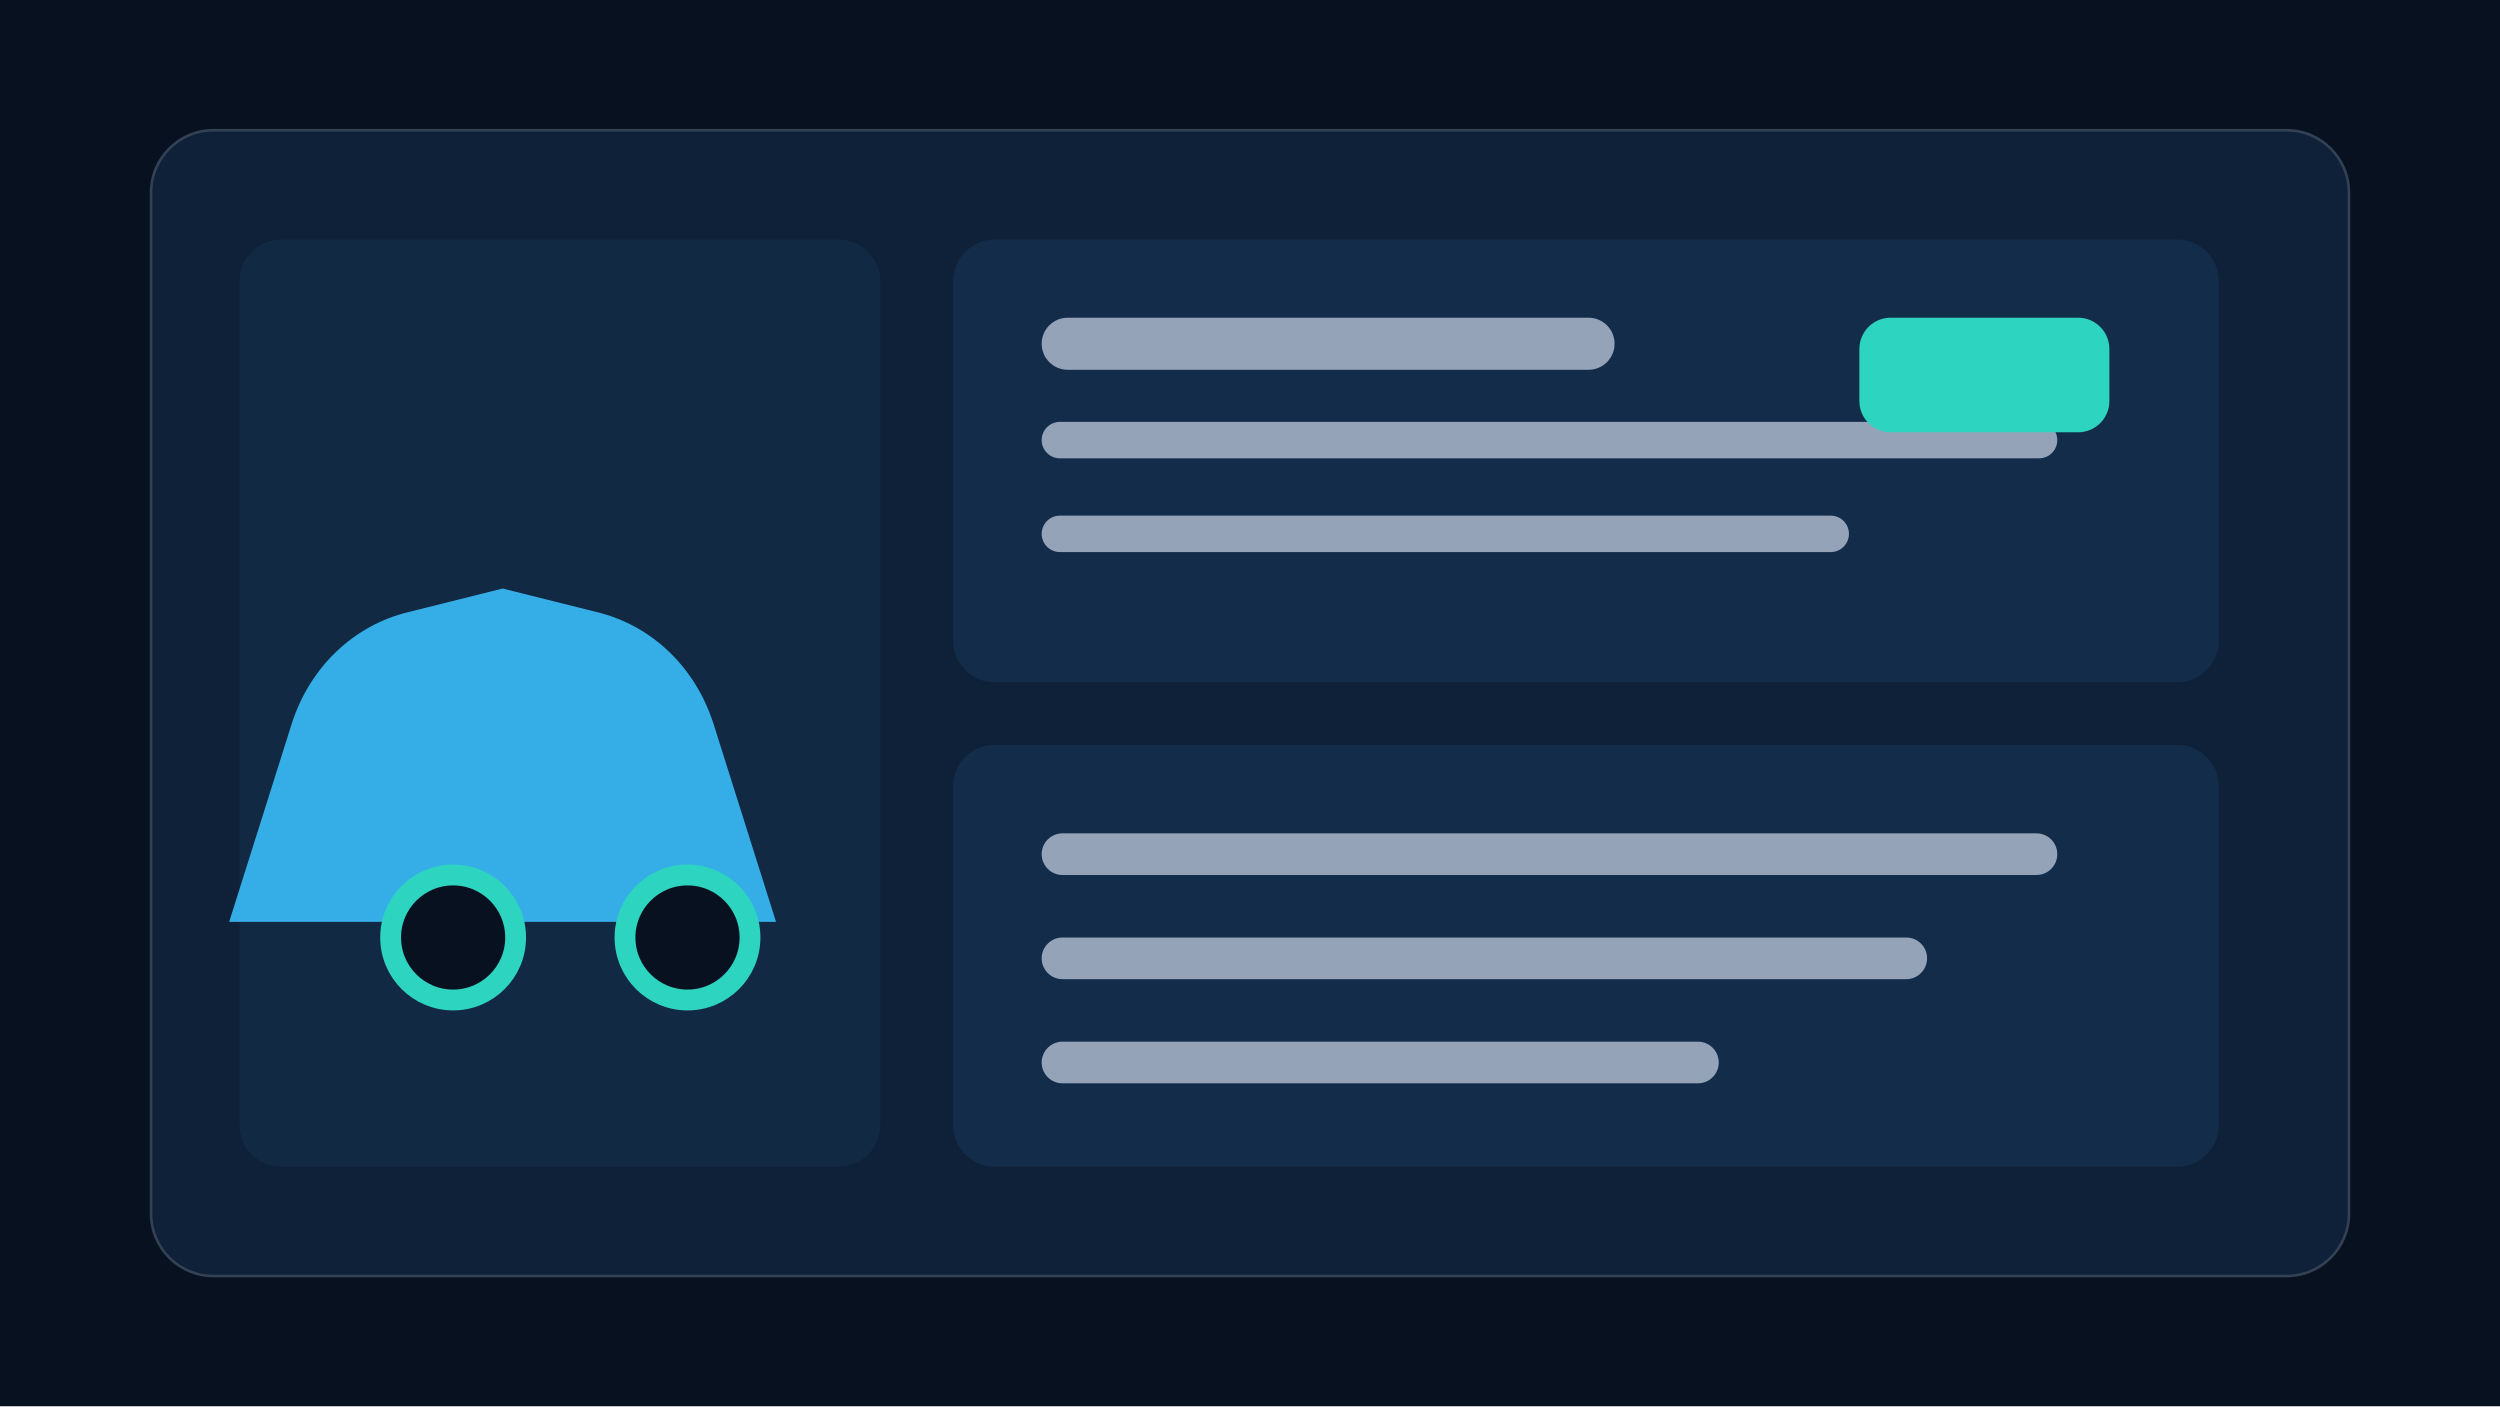
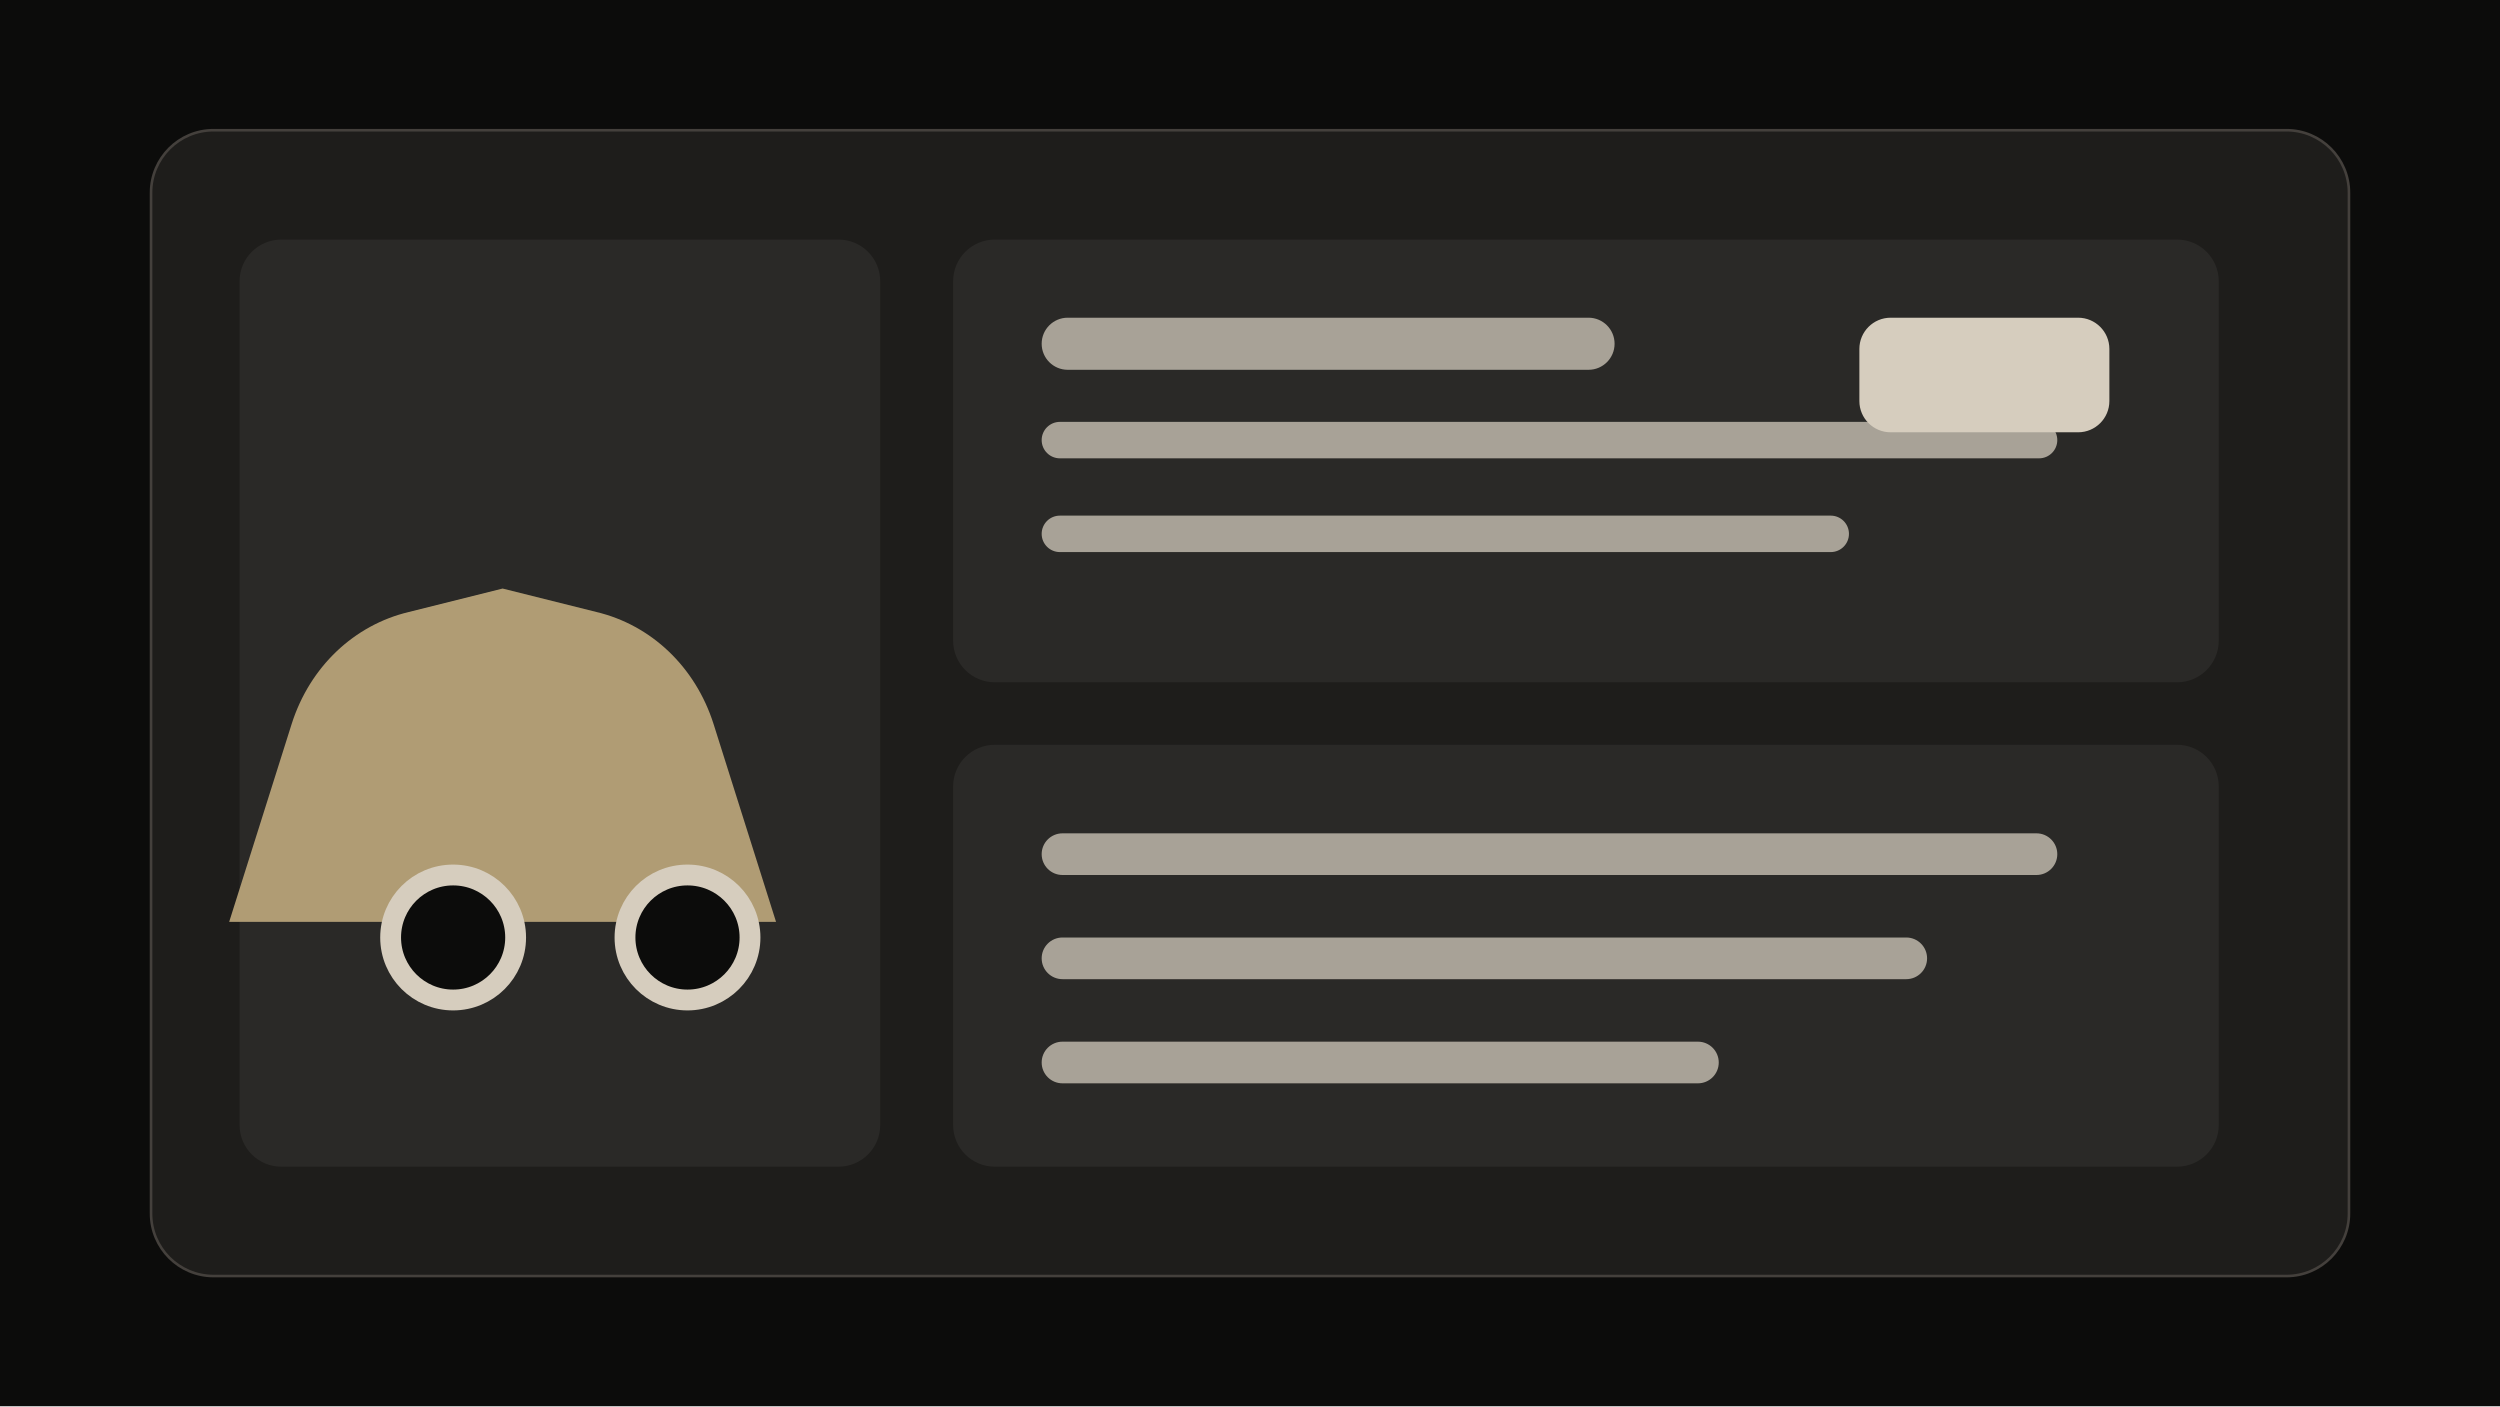
<svg xmlns="http://www.w3.org/2000/svg" width="960" height="540" viewBox="0 0 960 540" role="img" aria-label="Demonstração Car Hunter Fast">
-   <rect width="960" height="540" fill="#08111f" />
-   <rect x="58" y="50" width="844" height="440" rx="24" fill="#0f2138" stroke="#334155" />
-   <rect x="92" y="92" width="246" height="356" rx="16" fill="#122944" />
-   <rect x="366" y="92" width="486" height="170" rx="16" fill="#132c4a" />
-   <rect x="366" y="286" width="486" height="162" rx="16" fill="#132c4a" />
-   <path d="M132 354h166l-24-76c-7-22-24-38-45-43l-36-9-36 9c-21 5-38 21-45 43l-24 76Z" fill="#38bdf8" opacity=".9" />
-   <circle cx="174" cy="360" r="24" fill="#07111f" stroke="#2dd4bf" stroke-width="8" />
-   <circle cx="264" cy="360" r="24" fill="#07111f" stroke="#2dd4bf" stroke-width="8" />
-   <g fill="#94a3b8">
+   <rect width="960" height="540" fill="#0c0c0b" />
+   <rect x="58" y="50" width="844" height="440" rx="24" fill="#1e1d1b" stroke="#44403c" />
+   <rect x="92" y="92" width="246" height="356" rx="16" fill="#2a2927" />
+   <rect x="366" y="92" width="486" height="170" rx="16" fill="#2a2927" />
+   <rect x="366" y="286" width="486" height="162" rx="16" fill="#2a2927" />
+   <path d="M132 354h166l-24-76c-7-22-24-38-45-43l-36-9-36 9c-21 5-38 21-45 43l-24 76Z" fill="#bca67b" opacity=".92" />
+   <circle cx="174" cy="360" r="24" fill="#0c0c0b" stroke="#d6cdbe" stroke-width="8" />
+   <circle cx="264" cy="360" r="24" fill="#0c0c0b" stroke="#d6cdbe" stroke-width="8" />
+   <g fill="#a8a297">
    <rect x="400" y="122" width="220" height="20" rx="10" />
    <rect x="400" y="162" width="390" height="14" rx="7" />
    <rect x="400" y="198" width="310" height="14" rx="7" />
    <rect x="400" y="320" width="390" height="16" rx="8" />
    <rect x="400" y="360" width="340" height="16" rx="8" />
    <rect x="400" y="400" width="260" height="16" rx="8" />
  </g>
-   <rect x="714" y="122" width="96" height="44" rx="12" fill="#2dd4bf" />
+   <rect x="714" y="122" width="96" height="44" rx="12" fill="#d6cdbe" />
</svg>
